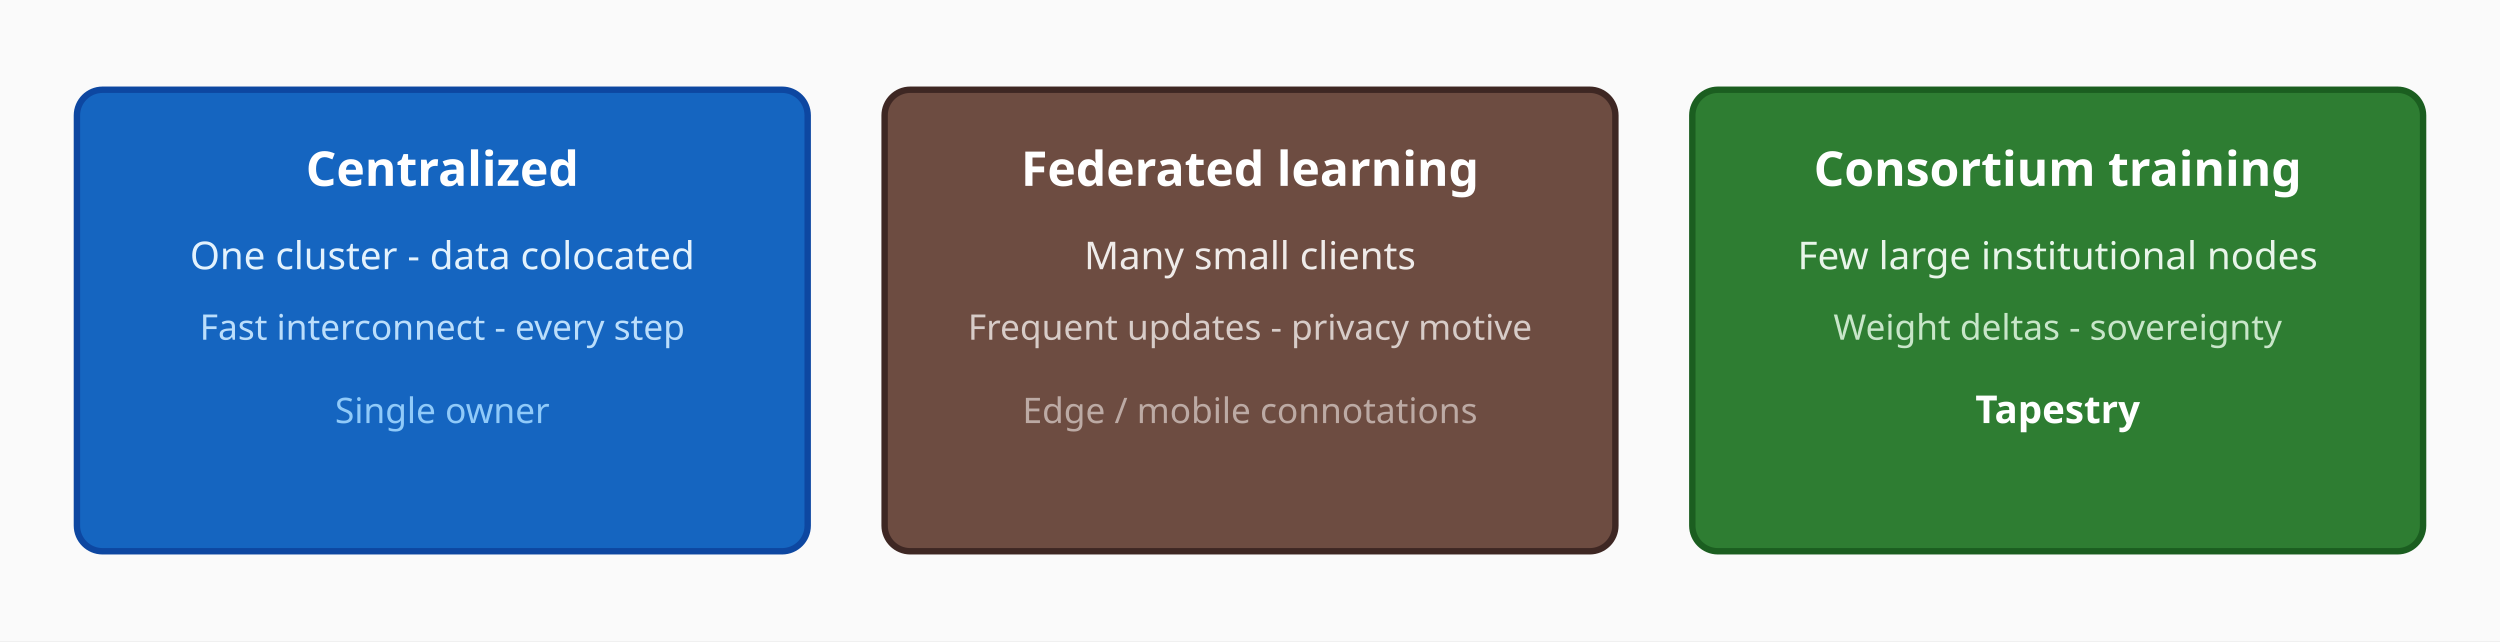
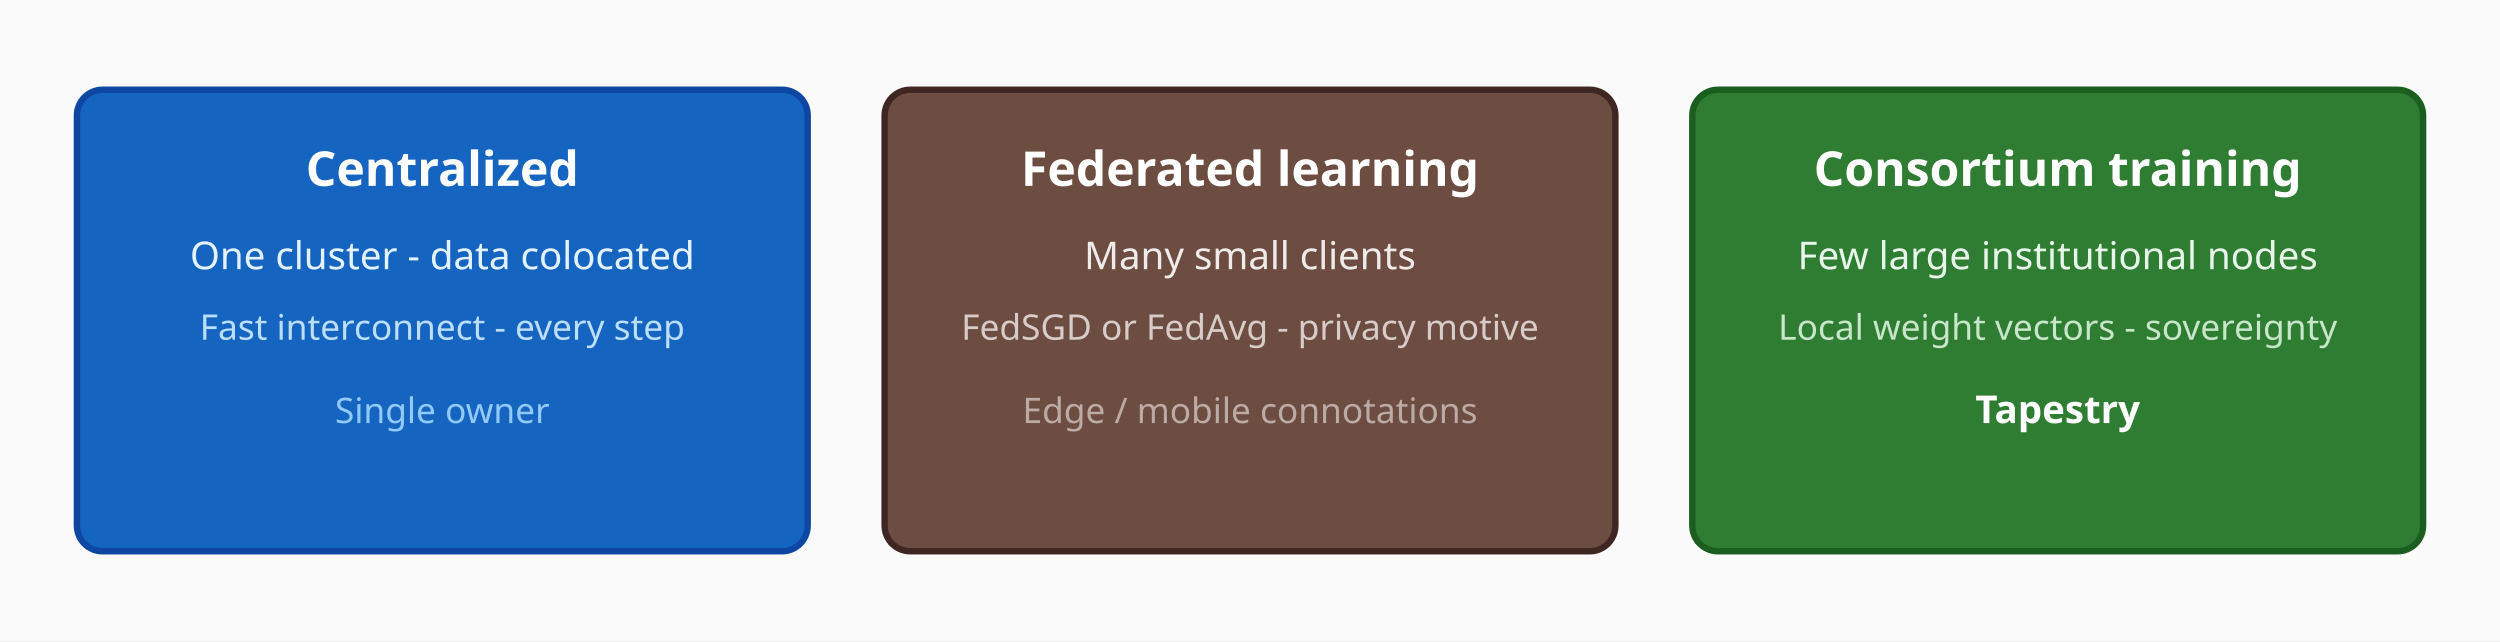
<svg xmlns="http://www.w3.org/2000/svg" viewBox="0 0 780 200" role="img" aria-labelledby="title desc">
  <rect width="780" height="200" fill="#fafafa" />
  <rect x="24" y="28" width="228" height="144" rx="8" fill="#1565c0" stroke="#0d47a1" stroke-width="2" />
  <text x="138" y="58" text-anchor="middle" fill="#fff" font-family="system-ui,Segoe UI,sans-serif" font-size="15" font-weight="700">Centralized</text>
  <text x="138" y="84" text-anchor="middle" fill="#e3f2fd" font-family="system-ui,Segoe UI,sans-serif" font-size="12">One cluster - data colocated</text>
  <text x="138" y="106" text-anchor="middle" fill="#bbdefb" font-family="system-ui,Segoe UI,sans-serif" font-size="11">Fast interconnect - every step</text>
  <text x="138" y="132" text-anchor="middle" fill="#90caf9" font-family="system-ui,Segoe UI,sans-serif" font-size="11">Single owner</text>
  <rect x="276" y="28" width="228" height="144" rx="8" fill="#6d4c41" stroke="#3e2723" stroke-width="2" />
  <text x="390" y="58" text-anchor="middle" fill="#fff" font-family="system-ui,Segoe UI,sans-serif" font-size="15" font-weight="700">Federated learning</text>
  <text x="390" y="84" text-anchor="middle" fill="#efebe9" font-family="system-ui,Segoe UI,sans-serif" font-size="12">Many small clients</text>
-   <text x="390" y="106" text-anchor="middle" fill="#d7ccc8" font-family="system-ui,Segoe UI,sans-serif" font-size="11">Frequent updates - privacy motive</text>
+   <text x="390" y="106" text-anchor="middle" fill="#d7ccc8" font-family="system-ui,Segoe UI,sans-serif" font-size="11">FedSGD or FedAvg - privacy motive</text>
  <text x="390" y="132" text-anchor="middle" fill="#bcaaa4" font-family="system-ui,Segoe UI,sans-serif" font-size="11">Edge / mobile connotations</text>
  <rect x="528" y="28" width="228" height="144" rx="8" fill="#2e7d32" stroke="#1b5e20" stroke-width="2" />
  <text x="642" y="58" text-anchor="middle" fill="#fff" font-family="system-ui,Segoe UI,sans-serif" font-size="15" font-weight="700">Consortium training</text>
  <text x="642" y="84" text-anchor="middle" fill="#e8f5e9" font-family="system-ui,Segoe UI,sans-serif" font-size="12">Few large institutional nodes</text>
-   <text x="642" y="106" text-anchor="middle" fill="#c8e6c9" font-family="system-ui,Segoe UI,sans-serif" font-size="11">Weight deltas - sovereignty</text>
+   <text x="642" y="106" text-anchor="middle" fill="#c8e6c9" font-family="system-ui,Segoe UI,sans-serif" font-size="11">Local weight vectors - sovereignty</text>
  <text x="642" y="132" text-anchor="middle" fill="#fff" font-family="system-ui,Segoe UI,sans-serif" font-size="12" font-weight="700">Tapestry</text>
</svg>
